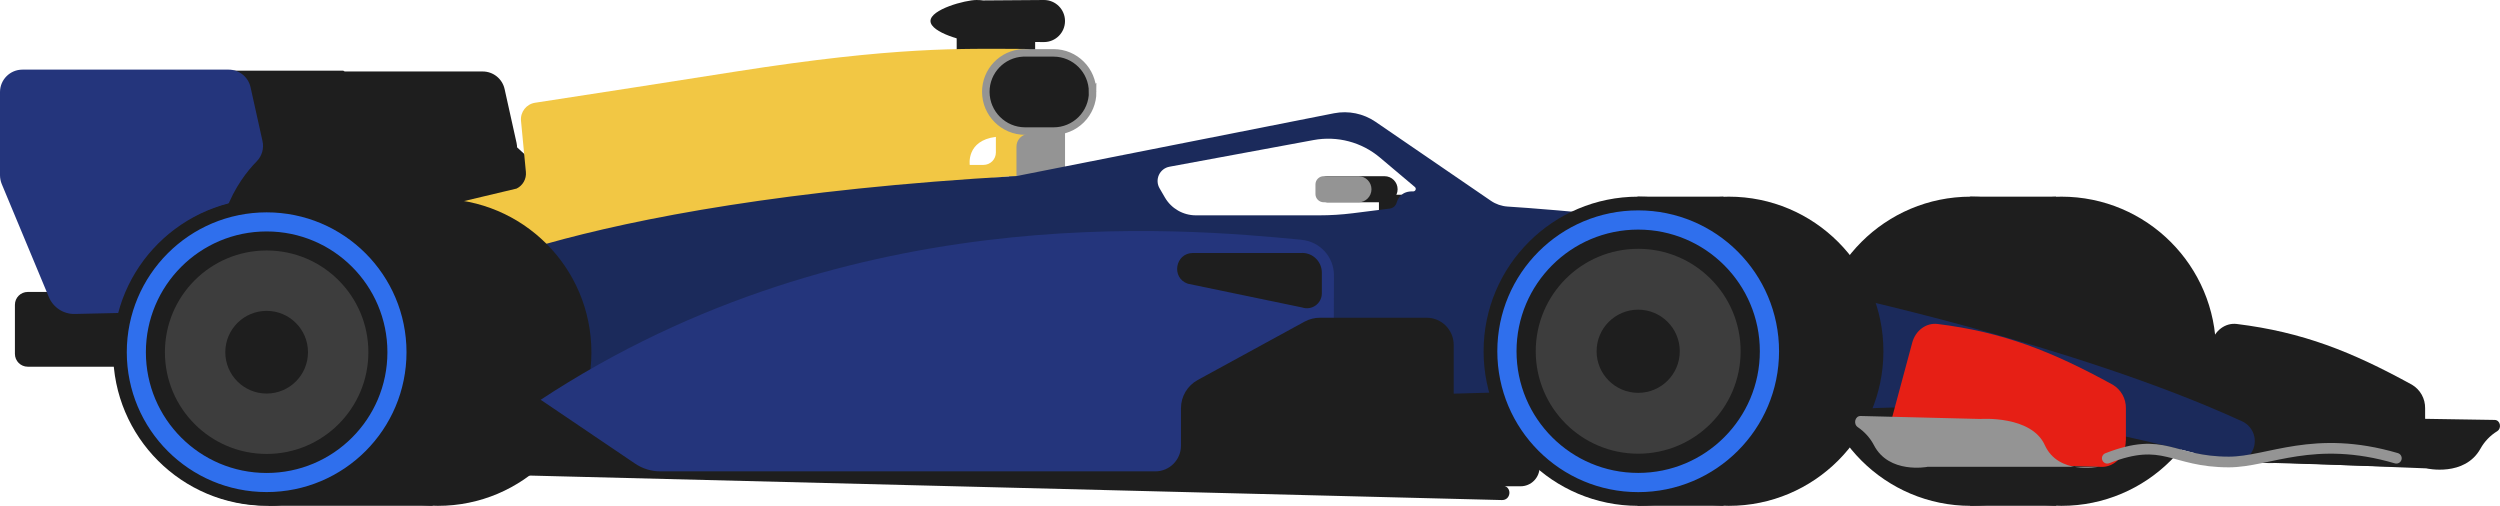
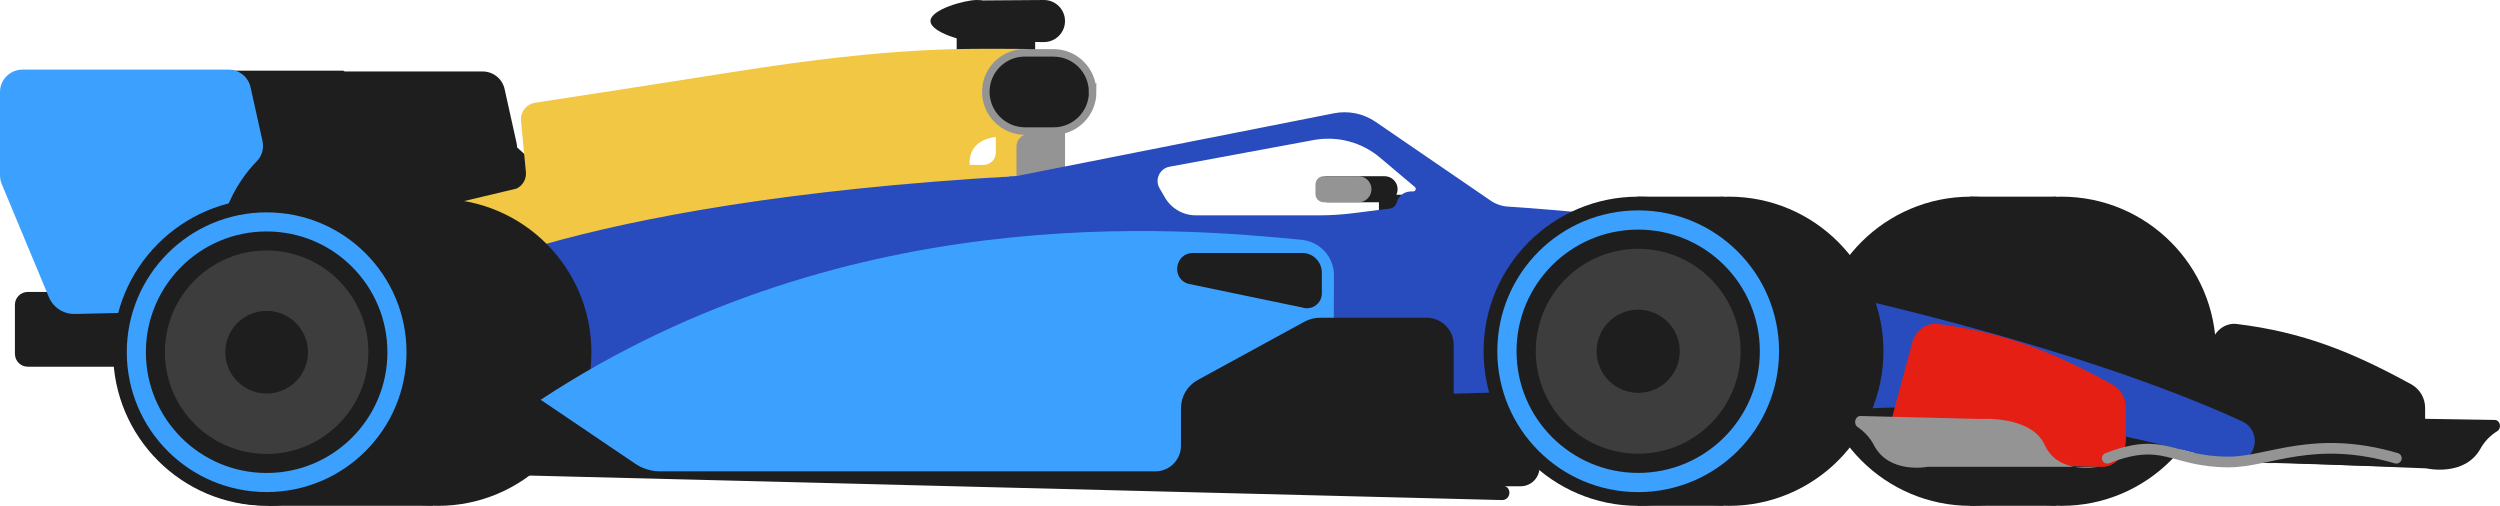
<svg xmlns="http://www.w3.org/2000/svg" id="Laag_2" data-name="Laag 2" viewBox="0 0 419 84.78" width="419" height="84.78">
  <defs>
-     <style>.cls-5{fill:#1e1e1e}.cls-6{fill:#3d3d3d}.cls-7{fill:#24357c}.cls-8{fill:#1b2a5b}.cls-9{fill:#949494}</style>
+     <style>.cls-5{fill:#1e1e1e}.cls-6{fill:#3d3d3d}.cls-7{fill:#3ca0ff}.cls-8{fill:#284bbe}.cls-9{fill:#949494}</style>
  </defs>
  <g id="Laag_1-2" data-name="Laag 1">
    <path d="M235.49 35.77h-4.38v-3.13h4.38zM173.49 9.47h-13.15V5.71h13.15z" class="cls-5" />
    <circle cx="345.49" cy="58.87" r="25.91" class="cls-5" />
    <path d="M330.2 32.96h14.41v51.81H330.2z" class="cls-5" />
    <path d="M356.21 58.87a25.91 25.91 0 1 1-51.82 0 25.91 25.91 0 0 1 51.82 0M406.7 78.51s6.38 1.45 9.03-3.32a8 8 0 0 1 2.8-2.92c.81-.52.51-1.87-.42-1.89l-20.12-.32s-8.47-.93-10.88 3.99-9.03 3.32-9.03 3.32l28.62 1.13Z" class="cls-5" />
    <path d="M406.45 73.84v-5.41a4.5 4.5 0 0 0-2.22-3.96c-10.17-5.58-18.31-8.8-29.33-10.17-1.92-.24-3.71 1.09-4.26 3.13l-3.81 14.16c-.75 2.78 1.1 5.6 3.72 5.67l31.79.99c2.24.06 4.09-1.93 4.09-4.41Z" class="cls-5" />
    <rect width="23.17" height="24.43" x="234.87" y="57.07" class="cls-5" rx="3.18" ry="3.18" transform="matrix(-1 0 0 -1 492.9 138.57)" />
    <path d="M178.5 31.4h-9.39V19.5h9.39z" class="cls-9" />
    <path d="m51.98 53-9.11-21.85a4 4 0 0 1-.29-1.45V15.74a3.76 3.76 0 0 1 3.76-3.76H80.9a3.76 3.76 0 0 1 3.67 2.94l2 9.01a3.7 3.7 0 0 1-.98 3.44c-2.91 2.95-8.96 10.99-6.06 25.01l-27.56.63Z" class="cls-5" />
    <path d="M7.97 11.84h49.57l10.5 9.67H19.43zM37.11 24.71h49.57l10.5 9.68H48.57z" class="cls-5" />
    <rect width="37.58" height="12.53" x="2.51" y="48.93" class="cls-5" rx="2.15" ry="2.15" transform="matrix(-1 0 0 -1 42.59 110.39)" />
    <path d="m86.56 31.61-33.32 7.92 9.15 15.66s87.3-25.05 107.97-25.68v-4.94c0-.96.65-1.81 1.58-2.05l.68-.18a3.2 3.2 0 0 0 2.38-3.17l-.18-7.84a3.2 3.2 0 0 0-3.19-3.13c-10.55-.03-21.39-.43-48.24 3.78a8130 8130 0 0 1-33.71 5.24 2.8 2.8 0 0 0-2.36 3.03l.82 8.58a2.8 2.8 0 0 1-1.57 2.78Zm80.35-8.67v2.61c0 1.16-.93 2.09-2.09 2.09h-2.29s-.63-4.08 4.38-4.7" fill="#f2c744" />
    <path d="m44.94 17.98-14.85 4.31a2.26 2.26 0 0 0-1.53 2.85l7.71 24.73a2.26 2.26 0 0 0 2.86 1.48l12.47-4a2.27 2.27 0 0 0 1.53-2.63L47.8 19.67a2.27 2.27 0 0 0-2.85-1.71Z" class="cls-5" />
    <path d="m68.89 70.85 224.22-6.26 1.88-23.17c-8.2-4.38-35.54-6.36-42.31-6.8a5.6 5.6 0 0 1-2.81-.97L230.52 20.4a9.2 9.2 0 0 0-6.92-1.42l-53.24 10.53c-77.04 4.38-99.83 19.42-99.83 19.42L68.9 70.85Zm127.12-42.91 24.16-4.47c3.95-.73 8.03.34 11.1 2.93l5.86 4.94c.31.26.11.75-.29.74-1.86-.07-2.53 1.08-2.77 1.91-.16.53-.61.9-1.16.97l-6.19.78q-2.79.35-5.61.35h-20.69a6 6 0 0 1-5.17-2.97l-.9-1.55a2.43 2.43 0 0 1 1.67-3.63Z" class="cls-8" />
    <path d="M8.18 49.77.29 30.84A4 4 0 0 1 0 29.39V15.43a3.76 3.76 0 0 1 3.76-3.76h34.56a3.76 3.76 0 0 1 3.67 2.94l2 9.01a3.7 3.7 0 0 1-.98 3.44c-2.91 2.95-8.96 10.99-6.06 25.01l-24.39.55a4.6 4.6 0 0 1-4.38-2.85" class="cls-7" />
    <path d="M232.05 33.9h-9.58c-.76 0-1.38-.62-1.38-1.38v-1.61c0-.76.62-1.38 1.38-1.38h9.58a2.19 2.19 0 1 1 0 4.38Z" class="cls-5" />
    <path d="M227.67 33.9h-5.82c-.76 0-1.38-.62-1.38-1.38v-1.61c0-.76.62-1.38 1.38-1.38h5.82a2.19 2.19 0 1 1 0 4.38Z" class="cls-9" />
    <path d="M44.99 33.32h27.52v51.45H44.99z" class="cls-5" />
    <circle cx="73.39" cy="59.05" r="25.73" class="cls-5" />
    <path d="M70.71 59.01a25.73 25.73 0 1 1-51.46 0 25.73 25.73 0 0 1 51.46 0" class="cls-5" />
    <circle cx="44.69" cy="59.03" r="25.73" class="cls-5" />
-     <circle cx="44.69" cy="59.03" r="21.84" style="stroke-miterlimit:10;fill:none;stroke-width:3.2px;stroke:#2f6fed" />
+     <circle cx="44.69" cy="59.03" r="21.84" style="stroke-miterlimit:10;fill:none;stroke-width:3.2px;stroke:#3ca0ff" />
    <circle cx="44.69" cy="59.03" r="17.05" class="cls-6" />
    <circle cx="44.69" cy="59.03" r="6.93" class="cls-5" />
    <path d="M218.17 40.19c-20.13-1.93-77.85-7.36-130.26 28.63-4.55 3.12-2.36 10.25 3.16 10.29l132.39 1.14.11-34.08a5.97 5.97 0 0 0-5.4-5.97Z" class="cls-7" />
    <path d="m252.09 81.41-5.15-1.47a4.55 4.55 0 0 1-3.3-4.38V57.8a4.55 4.55 0 0 0-4.55-4.55h-17.87c-.9 0-1.79.23-2.58.66l-17.91 9.78a5.4 5.4 0 0 0-2.8 4.72v6.31a4.3 4.3 0 0 1-4.28 4.28h-82.97a7.5 7.5 0 0 1-4.24-1.3L88.83 65.79a7 7 0 0 0-3.89-1.19H74.91a2.9 2.9 0 0 0-2.88 2.88v4.89a2.9 2.9 0 0 0 2.88 2.88h5.89l5.01 4.38 165.92 4.18c1.43.03 1.74-2 .36-2.39Z" class="cls-5" />
    <path d="M183.13 15.41a6.54 6.54 0 0 1-6.56 6.56h-4.78a6.6 6.6 0 0 1-6.57-6.56 6.54 6.54 0 0 1 6.23-6.55h5.11a6.56 6.56 0 0 1 6.56 6.56Z" style="stroke:#949494;stroke-miterlimit:10;fill:#1e1e1e;stroke-width:1.26px" />
    <path d="M306.26 48.93s41.31 8.73 69.53 21.69a3.64 3.64 0 0 1 1.85 4.66 3.63 3.63 0 0 1-4.38 2.15c-11.93-3.4-54.69-14.54-74.51-5.96z" class="cls-8" />
    <circle cx="289.75" cy="58.87" r="25.91" class="cls-5" />
    <path d="M274.45 32.96h14.41v51.81h-14.41z" class="cls-5" />
    <path d="M300.47 58.87a25.91 25.91 0 1 1-51.82 0 25.91 25.91 0 0 1 51.82 0" class="cls-5" />
-     <circle cx="274.56" cy="58.87" r="22" style="stroke-miterlimit:10;fill:none;stroke:#2f6fed;stroke-width:3.22px" />
+     <circle cx="274.56" cy="58.87" r="22" style="stroke-miterlimit:10;fill:none;stroke:#3ca0ff;stroke-width:3.22px" />
    <circle cx="274.56" cy="58.87" r="17.17" class="cls-6" />
    <path d="M281.53 58.87a6.97 6.97 0 1 1-13.94 0 6.97 6.97 0 0 1 13.94 0" class="cls-5" />
    <path d="M356.3 73.84v-5.41a4.5 4.5 0 0 0-2.22-3.96c-10.17-5.58-18.31-8.8-29.33-10.17-1.92-.24-3.71 1.09-4.26 3.13l-3.81 14.16c-.75 2.78 1.1 5.6 3.72 5.67l31.79.99c2.24.06 4.09-1.93 4.09-4.41Z" fill="#e61f15" />
    <path d="M218.27 42.4h-18.33c-2.98 0-3.69 4.17-.87 5.15l19.16 3.98a2.5 2.5 0 0 0 3.31-2.35v-3.51a3.3 3.3 0 0 0-3.28-3.28Z" class="cls-5" />
    <path d="M323 78.25s-6.42 1.22-8.93-3.64a8.3 8.3 0 0 0-2.71-3.02c-.79-.55-.46-1.89.48-1.87l20.11.5s8.49-.63 10.76 4.38 8.93 3.64 8.93 3.64H323Z" class="cls-9" />
    <path d="M353.18 76.8c9.63-3.76 10.76.63 20.38.63 6.69 0 14.2-4.7 28.07-.63" style="stroke-linecap:round;stroke-width:1.79px;stroke:#949494;stroke-miterlimit:10;fill:none" />
    <path d="M164.09.08v6.89l10.88.08a3.52 3.52 0 1 0 0-7.05c-1.95 0-10.88.08-10.88.08" class="cls-5" />
    <path d="M155.95 3.52c0 1.95 5.8 3.52 7.75 3.52a3.52 3.52 0 1 0 0-7.04c-1.95 0-7.75 1.58-7.75 3.52" class="cls-5" />
  </g>
</svg>
